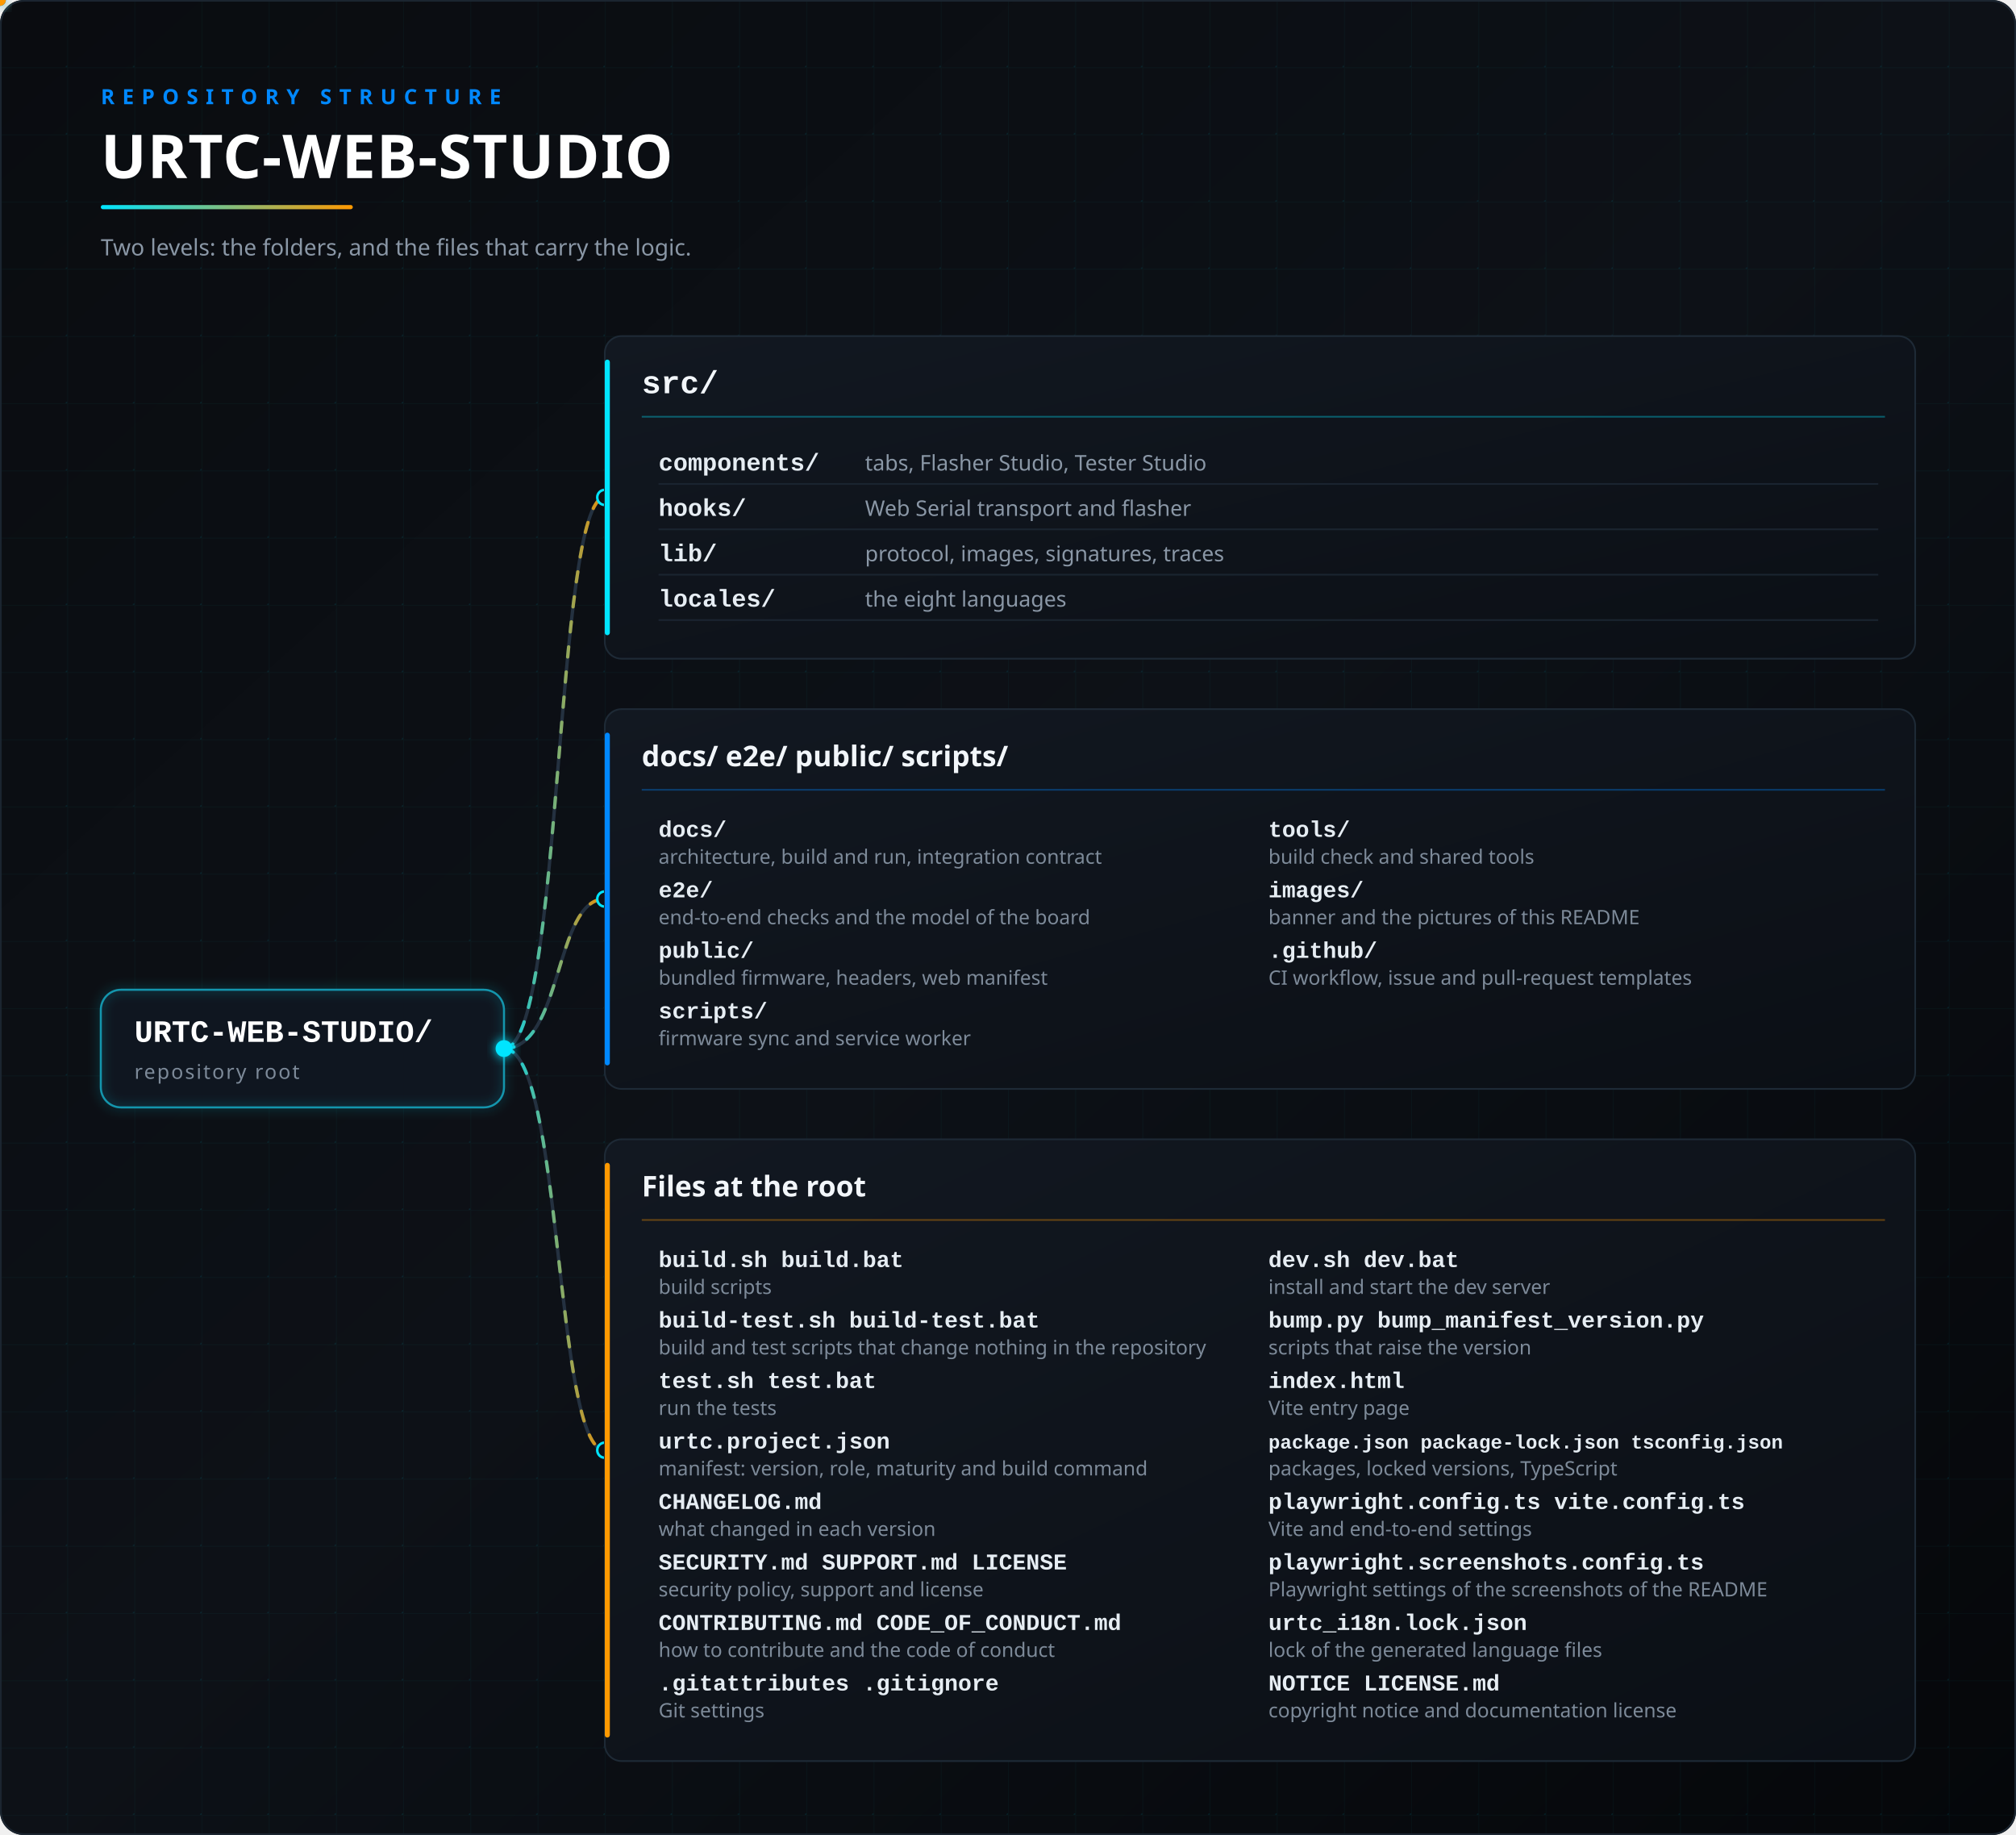
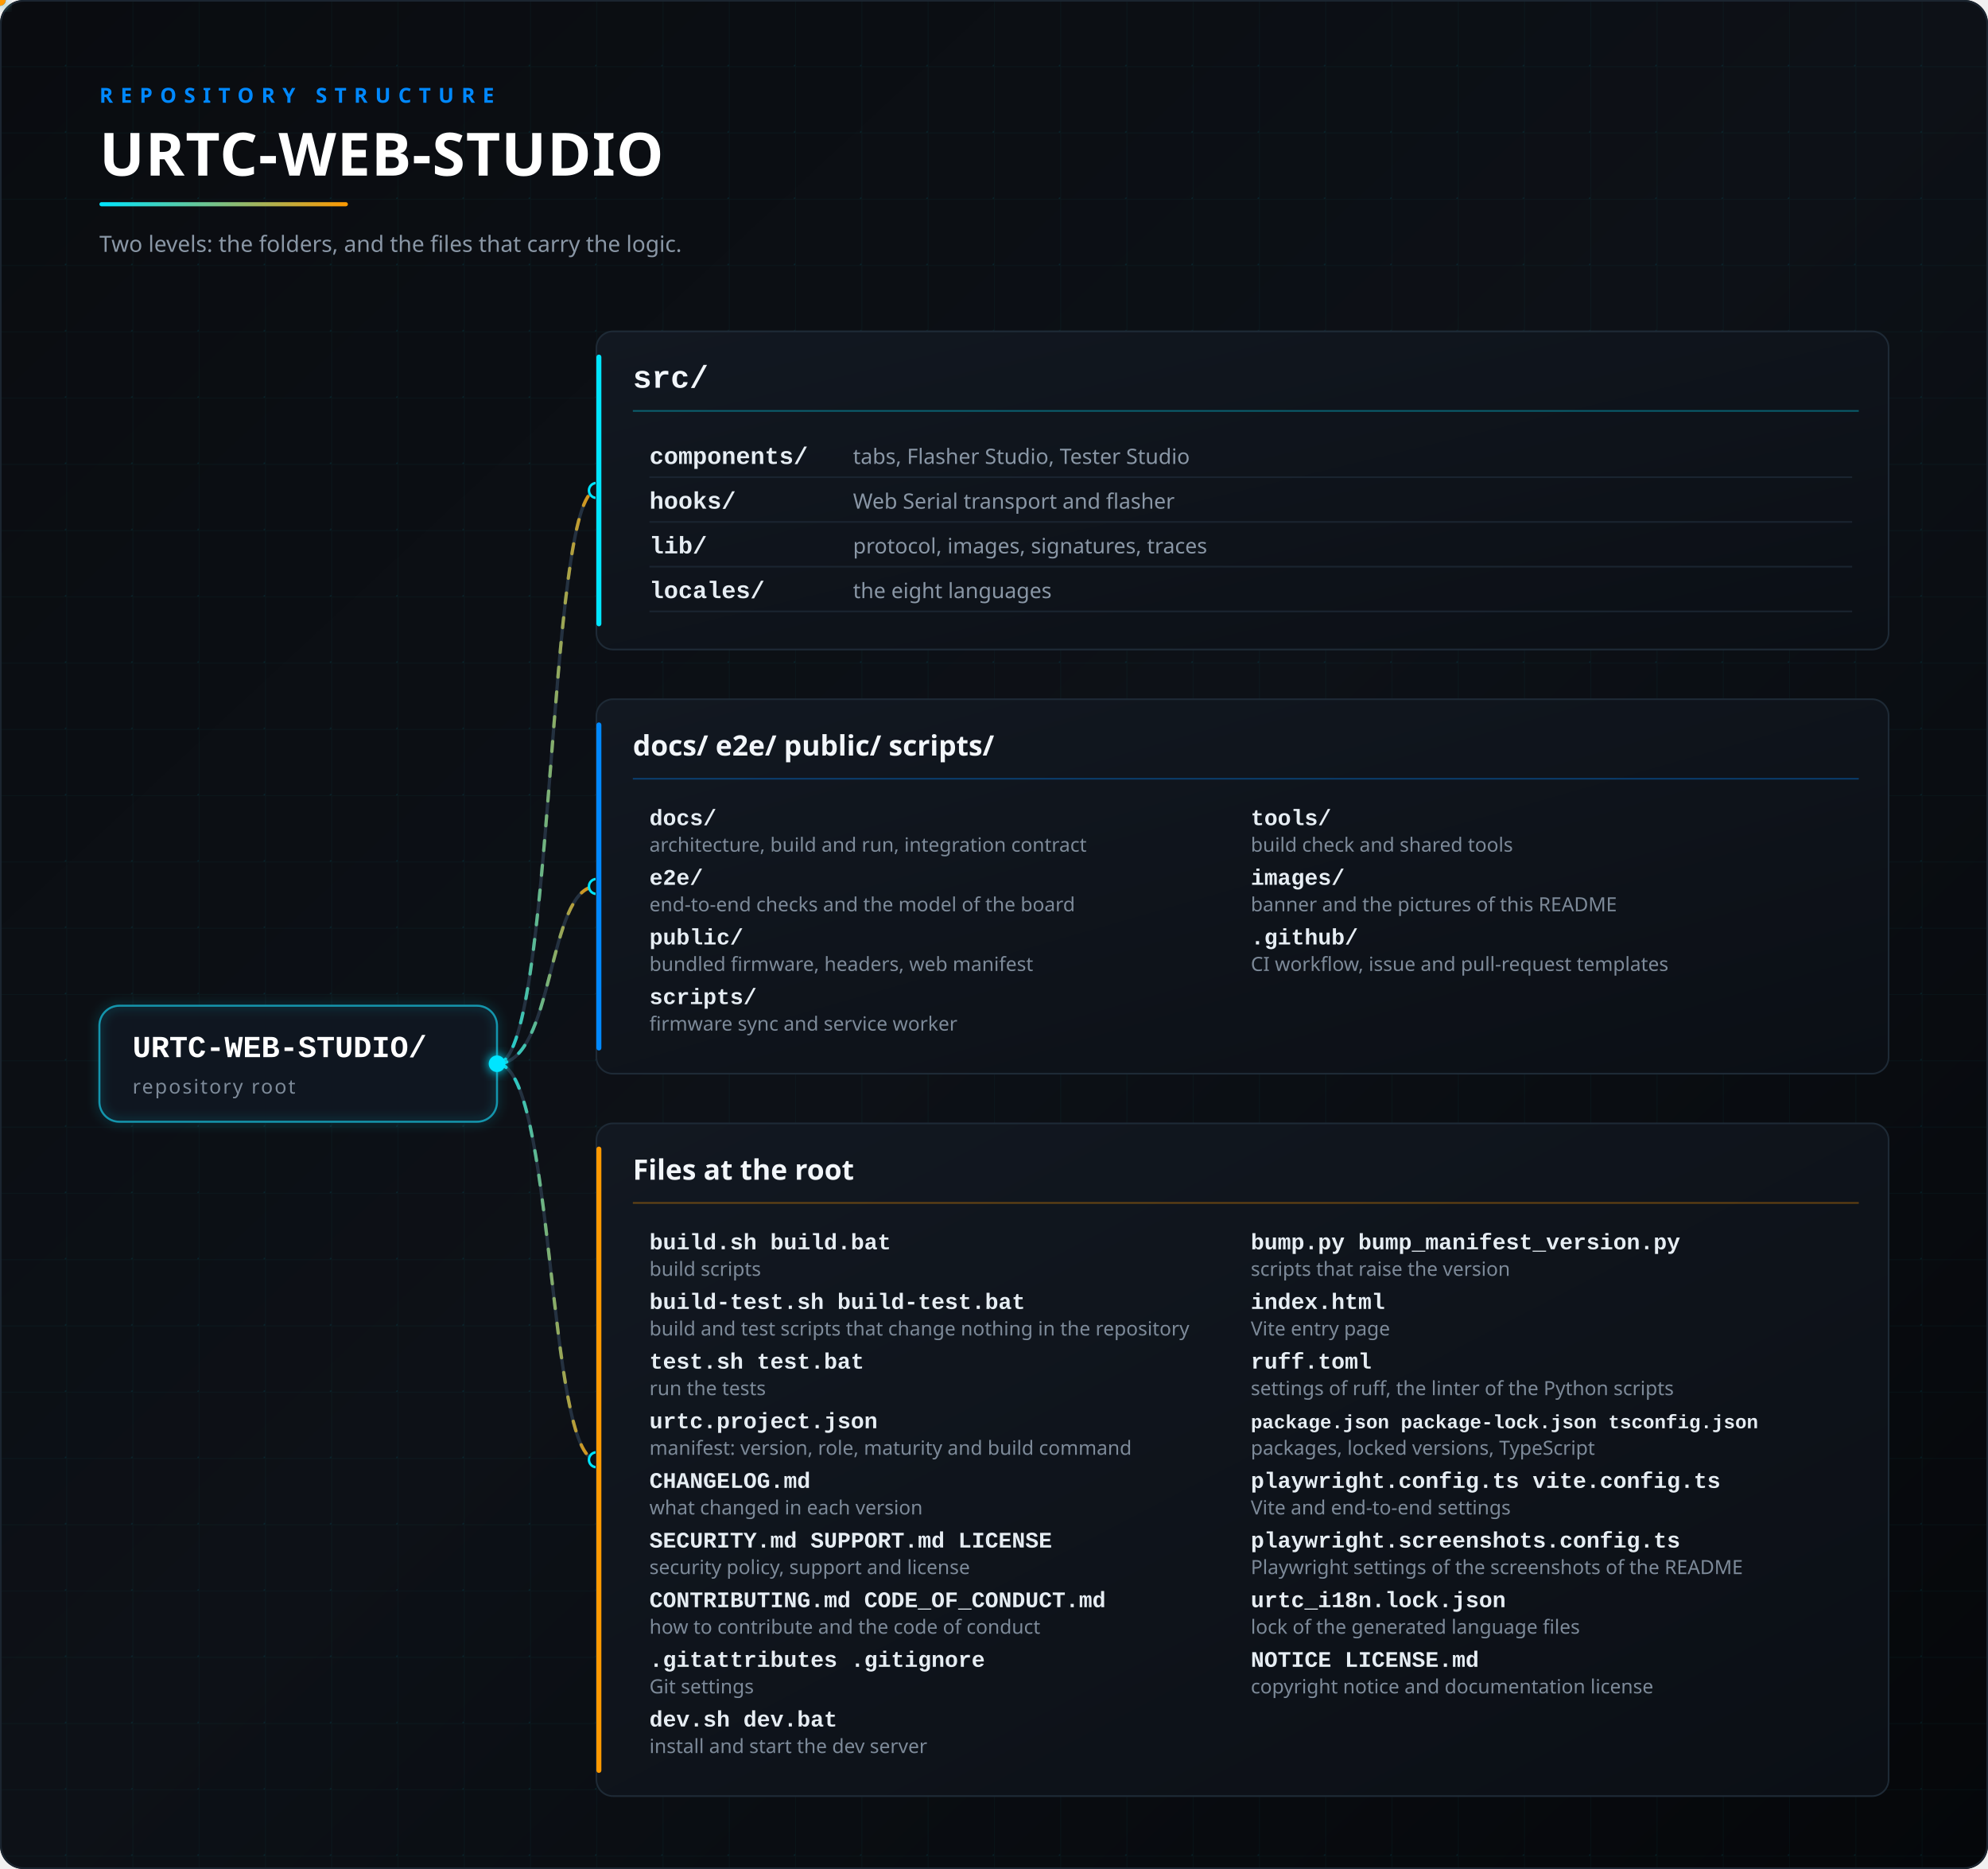
- <svg xmlns="http://www.w3.org/2000/svg" viewBox="0 0 1200 1092" width="100%" role="img" aria-labelledby="t d">
+ <svg xmlns="http://www.w3.org/2000/svg" viewBox="0 0 1200 1128" width="100%" role="img" aria-labelledby="t d">
  <defs>
    <linearGradient id="bg" x1="0" y1="0" x2="1" y2="1">
      <stop offset="0" stop-color="#0A0C10" />
      <stop offset="0.5" stop-color="#0D1117" />
      <stop offset="1" stop-color="#05070A" />
    </linearGradient>
    <linearGradient id="card" x1="0" y1="0" x2="1" y2="1">
      <stop offset="0" stop-color="#121821" />
      <stop offset="1" stop-color="#0B0F15" />
    </linearGradient>
    <linearGradient id="line" x1="0" y1="0" x2="1" y2="0">
      <stop offset="0" stop-color="#00E5FF" />
      <stop offset="1" stop-color="#FF9900" />
    </linearGradient>
    <filter id="glow" x="-50%" y="-50%" width="200%" height="200%">
      <feGaussianBlur stdDeviation="3" result="b" />
      <feMerge>
        <feMergeNode in="b" />
        <feMergeNode in="SourceGraphic" />
      </feMerge>
    </filter>
    <pattern id="grid" width="40" height="40" patternUnits="userSpaceOnUse">
      <path d="M40 0H0V40" fill="none" stroke="#00E5FF" stroke-opacity="0.035" />
      <circle cx="40" cy="40" r="1" fill="#00E5FF" fill-opacity="0.09" />
    </pattern>
  </defs>
-   <rect width="1200" height="1092" rx="14" fill="url(#bg)" />
-   <rect width="1200" height="1092" rx="14" fill="url(#grid)" />
-   <rect x="0.5" y="0.5" width="1199" height="1091" rx="14" fill="none" stroke="#1B2530" />
+   <rect width="1200" height="1128" rx="14" fill="url(#bg)" />
+   <rect width="1200" height="1128" rx="14" fill="url(#grid)" />
+   <rect x="0.5" y="0.5" width="1199" height="1127" rx="14" fill="none" stroke="#1B2530" />
  <text x="60" y="62" font-family="'Segoe UI','Noto Sans','Noto Sans CJK SC','Microsoft YaHei','Yu Gothic','Helvetica Neue',Helvetica,Arial,sans-serif" font-size="12.5" font-weight="600" fill="#0088FF" text-anchor="start" letter-spacing="4.5">REPOSITORY STRUCTURE</text>
  <text x="60" y="106" font-family="'Segoe UI','Noto Sans','Noto Sans CJK SC','Microsoft YaHei','Yu Gothic','Helvetica Neue',Helvetica,Arial,sans-serif" font-size="36" font-weight="700" fill="#FFFFFF" text-anchor="start" letter-spacing="0.5">URTC-WEB-STUDIO</text>
  <rect x="60" y="122" width="150" height="2.5" rx="1.25" fill="url(#line)">
    <animate attributeName="width" values="40;150;150" keyTimes="0;0.4;1" dur="3s" repeatCount="indefinite" />
  </rect>
  <text x="60" y="152" font-family="'Segoe UI','Noto Sans','Noto Sans CJK SC','Microsoft YaHei','Yu Gothic','Helvetica Neue',Helvetica,Arial,sans-serif" font-size="13.5" font-weight="400" fill="#8A97A6" text-anchor="start">Two levels: the folders, and the files that carry the logic.</text>
-   <path id="c0" d="M300,624 C335,624 330,296 360,296" fill="none" stroke="#243140" stroke-width="2" />
-   <path d="M300,624 C335,624 330,296 360,296" fill="none" stroke="url(#line)" stroke-width="2" stroke-linecap="round" stroke-dasharray="6 9" opacity="0.9">
+   <path id="c0" d="M300,642 C335,642 330,296 360,296" fill="none" stroke="#243140" stroke-width="2" />
+   <path d="M300,642 C335,642 330,296 360,296" fill="none" stroke="url(#line)" stroke-width="2" stroke-linecap="round" stroke-dasharray="6 9" opacity="0.9">
    <animate attributeName="stroke-dashoffset" from="0" to="-30" dur="1.6s" repeatCount="indefinite" />
  </path>
  <circle cx="360" cy="296" r="4.5" fill="#0D1117" stroke="#00E5FF" stroke-width="1.5" />
-   <path id="c1" d="M300,624 C335,624 330,535 360,535" fill="none" stroke="#243140" stroke-width="2" />
-   <path d="M300,624 C335,624 330,535 360,535" fill="none" stroke="url(#line)" stroke-width="2" stroke-linecap="round" stroke-dasharray="6 9" opacity="0.9">
+   <path id="c1" d="M300,642 C335,642 330,535 360,535" fill="none" stroke="#243140" stroke-width="2" />
+   <path d="M300,642 C335,642 330,535 360,535" fill="none" stroke="url(#line)" stroke-width="2" stroke-linecap="round" stroke-dasharray="6 9" opacity="0.9">
    <animate attributeName="stroke-dashoffset" from="0" to="-30" dur="1.6s" repeatCount="indefinite" />
  </path>
  <circle cx="360" cy="535" r="4.5" fill="#0D1117" stroke="#00E5FF" stroke-width="1.5" />
-   <path id="c2" d="M300,624 C335,624 330,863 360,863" fill="none" stroke="#243140" stroke-width="2" />
-   <path d="M300,624 C335,624 330,863 360,863" fill="none" stroke="url(#line)" stroke-width="2" stroke-linecap="round" stroke-dasharray="6 9" opacity="0.9">
+   <path id="c2" d="M300,642 C335,642 330,881 360,881" fill="none" stroke="#243140" stroke-width="2" />
+   <path d="M300,642 C335,642 330,881 360,881" fill="none" stroke="url(#line)" stroke-width="2" stroke-linecap="round" stroke-dasharray="6 9" opacity="0.9">
    <animate attributeName="stroke-dashoffset" from="0" to="-30" dur="1.6s" repeatCount="indefinite" />
  </path>
-   <circle cx="360" cy="863" r="4.5" fill="#0D1117" stroke="#00E5FF" stroke-width="1.5" />
+   <circle cx="360" cy="881" r="4.5" fill="#0D1117" stroke="#00E5FF" stroke-width="1.5" />
  <circle r="3.5" fill="#00E5FF" filter="url(#glow)">
    <animateMotion dur="3.4s" repeatCount="indefinite">
      <mpath href="#c0" />
    </animateMotion>
  </circle>
  <circle r="3.5" fill="#0088FF" filter="url(#glow)">
    <animateMotion dur="4.2s" repeatCount="indefinite">
      <mpath href="#c1" />
    </animateMotion>
  </circle>
  <circle r="3.5" fill="#FF9900" filter="url(#glow)">
    <animateMotion dur="5.0s" repeatCount="indefinite">
      <mpath href="#c2" />
    </animateMotion>
  </circle>
-   <rect x="60" y="589" width="240" height="70" rx="12" fill="#0F1620" stroke="#2A3A4C" stroke-width="1.2" />
-   <rect x="60" y="589" width="240" height="70" rx="12" fill="none" stroke="#00E5FF" stroke-opacity="0.5" stroke-width="1.2" filter="url(#glow)">
+   <rect x="60" y="607" width="240" height="70" rx="12" fill="#0F1620" stroke="#2A3A4C" stroke-width="1.2" />
+   <rect x="60" y="607" width="240" height="70" rx="12" fill="none" stroke="#00E5FF" stroke-opacity="0.5" stroke-width="1.2" filter="url(#glow)">
    <animate attributeName="stroke-opacity" values="0.15;0.6;0.15" dur="3.6s" repeatCount="indefinite" />
  </rect>
-   <text x="80" y="620" font-family="'JetBrains Mono','Cascadia Code','SFMono-Regular',Consolas,'Liberation Mono',monospace" font-size="18.5" font-weight="700" fill="#FFFFFF" text-anchor="start">URTC-WEB-STUDIO/</text>
-   <text x="80" y="642" font-family="'Segoe UI','Noto Sans','Noto Sans CJK SC','Microsoft YaHei','Yu Gothic','Helvetica Neue',Helvetica,Arial,sans-serif" font-size="12" font-weight="400" fill="#7D8A99" text-anchor="start" letter-spacing="1">repository root</text>
-   <circle cx="300" cy="624" r="5" fill="#00E5FF" filter="url(#glow)" />
+   <text x="80" y="638" font-family="'JetBrains Mono','Cascadia Code','SFMono-Regular',Consolas,'Liberation Mono',monospace" font-size="18.5" font-weight="700" fill="#FFFFFF" text-anchor="start">URTC-WEB-STUDIO/</text>
+   <text x="80" y="660" font-family="'Segoe UI','Noto Sans','Noto Sans CJK SC','Microsoft YaHei','Yu Gothic','Helvetica Neue',Helvetica,Arial,sans-serif" font-size="12" font-weight="400" fill="#7D8A99" text-anchor="start" letter-spacing="1">repository root</text>
+   <circle cx="300" cy="642" r="5" fill="#00E5FF" filter="url(#glow)" />
  <rect x="360" y="200" width="780" height="192" rx="10" fill="url(#card)" stroke="#1E2A36" stroke-width="1" />
  <rect x="360" y="214" width="3" height="164" rx="1.5" fill="#00E5FF">
    <animate attributeName="opacity" values="0.55;1;0.55" dur="4s" begin="0s" repeatCount="indefinite" />
  </rect>
  <text x="382" y="234" font-family="'JetBrains Mono','Cascadia Code','SFMono-Regular',Consolas,'Liberation Mono',monospace" font-size="19" font-weight="700" fill="#F2F6FA" text-anchor="start">src/</text>
  <line x1="382" y1="248" x2="1122" y2="248" stroke="#00E5FF" stroke-opacity="0.35" stroke-width="1" />
  <text x="392" y="280" font-family="'JetBrains Mono','Cascadia Code','SFMono-Regular',Consolas,'Liberation Mono',monospace" font-size="14.5" font-weight="600" fill="#E6EDF3" text-anchor="start">components/</text>
  <text x="514.89" y="280" font-family="'Segoe UI','Noto Sans','Noto Sans CJK SC','Microsoft YaHei','Yu Gothic','Helvetica Neue',Helvetica,Arial,sans-serif" font-size="12.8" font-weight="400" fill="#8A97A6" text-anchor="start">tabs, Flasher Studio, Tester Studio</text>
  <line x1="392" y1="288" x2="1118" y2="288" stroke="#1A2430" stroke-width="1" />
  <text x="392" y="307" font-family="'JetBrains Mono','Cascadia Code','SFMono-Regular',Consolas,'Liberation Mono',monospace" font-size="14.5" font-weight="600" fill="#E6EDF3" text-anchor="start">hooks/</text>
  <text x="514.89" y="307" font-family="'Segoe UI','Noto Sans','Noto Sans CJK SC','Microsoft YaHei','Yu Gothic','Helvetica Neue',Helvetica,Arial,sans-serif" font-size="12.8" font-weight="400" fill="#8A97A6" text-anchor="start">Web Serial transport and flasher</text>
  <line x1="392" y1="315" x2="1118" y2="315" stroke="#1A2430" stroke-width="1" />
  <text x="392" y="334" font-family="'JetBrains Mono','Cascadia Code','SFMono-Regular',Consolas,'Liberation Mono',monospace" font-size="14.5" font-weight="600" fill="#E6EDF3" text-anchor="start">lib/</text>
  <text x="514.89" y="334" font-family="'Segoe UI','Noto Sans','Noto Sans CJK SC','Microsoft YaHei','Yu Gothic','Helvetica Neue',Helvetica,Arial,sans-serif" font-size="12.8" font-weight="400" fill="#8A97A6" text-anchor="start">protocol, images, signatures, traces</text>
  <line x1="392" y1="342" x2="1118" y2="342" stroke="#1A2430" stroke-width="1" />
  <text x="392" y="361" font-family="'JetBrains Mono','Cascadia Code','SFMono-Regular',Consolas,'Liberation Mono',monospace" font-size="14.5" font-weight="600" fill="#E6EDF3" text-anchor="start">locales/</text>
  <text x="514.89" y="361" font-family="'Segoe UI','Noto Sans','Noto Sans CJK SC','Microsoft YaHei','Yu Gothic','Helvetica Neue',Helvetica,Arial,sans-serif" font-size="12.8" font-weight="400" fill="#8A97A6" text-anchor="start">the eight languages</text>
  <line x1="392" y1="369" x2="1118" y2="369" stroke="#1A2430" stroke-width="1" />
  <rect x="360" y="422" width="780" height="226" rx="10" fill="url(#card)" stroke="#1E2A36" stroke-width="1" />
  <rect x="360" y="436" width="3" height="198" rx="1.5" fill="#0088FF">
    <animate attributeName="opacity" values="0.55;1;0.55" dur="4s" begin="0.6s" repeatCount="indefinite" />
  </rect>
  <text x="382" y="456" font-family="'Segoe UI','Noto Sans','Noto Sans CJK SC','Microsoft YaHei','Yu Gothic','Helvetica Neue',Helvetica,Arial,sans-serif" font-size="17" font-weight="700" fill="#F2F6FA" text-anchor="start">docs/ e2e/ public/ scripts/</text>
  <line x1="382" y1="470" x2="1122" y2="470" stroke="#0088FF" stroke-opacity="0.35" stroke-width="1" />
  <text x="392" y="498" font-family="'JetBrains Mono','Cascadia Code','SFMono-Regular',Consolas,'Liberation Mono',monospace" font-size="13.5" font-weight="600" fill="#E6EDF3" text-anchor="start">docs/</text>
  <text x="392" y="514" font-family="'Segoe UI','Noto Sans','Noto Sans CJK SC','Microsoft YaHei','Yu Gothic','Helvetica Neue',Helvetica,Arial,sans-serif" font-size="11.8" font-weight="400" fill="#7D8A99" text-anchor="start">architecture, build and run, integration contract</text>
  <text x="392" y="534" font-family="'JetBrains Mono','Cascadia Code','SFMono-Regular',Consolas,'Liberation Mono',monospace" font-size="13.5" font-weight="600" fill="#E6EDF3" text-anchor="start">e2e/</text>
  <text x="392" y="550" font-family="'Segoe UI','Noto Sans','Noto Sans CJK SC','Microsoft YaHei','Yu Gothic','Helvetica Neue',Helvetica,Arial,sans-serif" font-size="11.8" font-weight="400" fill="#7D8A99" text-anchor="start">end-to-end checks and the model of the board</text>
  <text x="392" y="570" font-family="'JetBrains Mono','Cascadia Code','SFMono-Regular',Consolas,'Liberation Mono',monospace" font-size="13.5" font-weight="600" fill="#E6EDF3" text-anchor="start">public/</text>
  <text x="392" y="586" font-family="'Segoe UI','Noto Sans','Noto Sans CJK SC','Microsoft YaHei','Yu Gothic','Helvetica Neue',Helvetica,Arial,sans-serif" font-size="11.8" font-weight="400" fill="#7D8A99" text-anchor="start">bundled firmware, headers, web manifest</text>
  <text x="392" y="606" font-family="'JetBrains Mono','Cascadia Code','SFMono-Regular',Consolas,'Liberation Mono',monospace" font-size="13.5" font-weight="600" fill="#E6EDF3" text-anchor="start">scripts/</text>
  <text x="392" y="622" font-family="'Segoe UI','Noto Sans','Noto Sans CJK SC','Microsoft YaHei','Yu Gothic','Helvetica Neue',Helvetica,Arial,sans-serif" font-size="11.8" font-weight="400" fill="#7D8A99" text-anchor="start">firmware sync and service worker</text>
  <text x="755" y="498" font-family="'JetBrains Mono','Cascadia Code','SFMono-Regular',Consolas,'Liberation Mono',monospace" font-size="13.5" font-weight="600" fill="#E6EDF3" text-anchor="start">tools/</text>
  <text x="755" y="514" font-family="'Segoe UI','Noto Sans','Noto Sans CJK SC','Microsoft YaHei','Yu Gothic','Helvetica Neue',Helvetica,Arial,sans-serif" font-size="11.8" font-weight="400" fill="#7D8A99" text-anchor="start">build check and shared tools</text>
  <text x="755" y="534" font-family="'JetBrains Mono','Cascadia Code','SFMono-Regular',Consolas,'Liberation Mono',monospace" font-size="13.5" font-weight="600" fill="#E6EDF3" text-anchor="start">images/</text>
  <text x="755" y="550" font-family="'Segoe UI','Noto Sans','Noto Sans CJK SC','Microsoft YaHei','Yu Gothic','Helvetica Neue',Helvetica,Arial,sans-serif" font-size="11.8" font-weight="400" fill="#7D8A99" text-anchor="start">banner and the pictures of this README</text>
  <text x="755" y="570" font-family="'JetBrains Mono','Cascadia Code','SFMono-Regular',Consolas,'Liberation Mono',monospace" font-size="13.5" font-weight="600" fill="#E6EDF3" text-anchor="start">.github/</text>
  <text x="755" y="586" font-family="'Segoe UI','Noto Sans','Noto Sans CJK SC','Microsoft YaHei','Yu Gothic','Helvetica Neue',Helvetica,Arial,sans-serif" font-size="11.8" font-weight="400" fill="#7D8A99" text-anchor="start">CI workflow, issue and pull-request templates</text>
-   <rect x="360" y="678" width="780" height="370" rx="10" fill="url(#card)" stroke="#1E2A36" stroke-width="1" />
-   <rect x="360" y="692" width="3" height="342" rx="1.5" fill="#FF9900">
+   <rect x="360" y="678" width="780" height="406" rx="10" fill="url(#card)" stroke="#1E2A36" stroke-width="1" />
+   <rect x="360" y="692" width="3" height="378" rx="1.5" fill="#FF9900">
    <animate attributeName="opacity" values="0.55;1;0.55" dur="4s" begin="1.2s" repeatCount="indefinite" />
  </rect>
  <text x="382" y="712" font-family="'Segoe UI','Noto Sans','Noto Sans CJK SC','Microsoft YaHei','Yu Gothic','Helvetica Neue',Helvetica,Arial,sans-serif" font-size="17" font-weight="700" fill="#F2F6FA" text-anchor="start">Files at the root</text>
  <line x1="382" y1="726" x2="1122" y2="726" stroke="#FF9900" stroke-opacity="0.35" stroke-width="1" />
  <text x="392" y="754" font-family="'JetBrains Mono','Cascadia Code','SFMono-Regular',Consolas,'Liberation Mono',monospace" font-size="13.5" font-weight="600" fill="#E6EDF3" text-anchor="start">build.sh  build.bat</text>
  <text x="392" y="770" font-family="'Segoe UI','Noto Sans','Noto Sans CJK SC','Microsoft YaHei','Yu Gothic','Helvetica Neue',Helvetica,Arial,sans-serif" font-size="11.8" font-weight="400" fill="#7D8A99" text-anchor="start">build scripts</text>
  <text x="392" y="790" font-family="'JetBrains Mono','Cascadia Code','SFMono-Regular',Consolas,'Liberation Mono',monospace" font-size="13.5" font-weight="600" fill="#E6EDF3" text-anchor="start">build-test.sh  build-test.bat</text>
  <text x="392" y="806" font-family="'Segoe UI','Noto Sans','Noto Sans CJK SC','Microsoft YaHei','Yu Gothic','Helvetica Neue',Helvetica,Arial,sans-serif" font-size="11.8" font-weight="400" fill="#7D8A99" text-anchor="start">build and test scripts that change nothing in the repository</text>
  <text x="392" y="826" font-family="'JetBrains Mono','Cascadia Code','SFMono-Regular',Consolas,'Liberation Mono',monospace" font-size="13.5" font-weight="600" fill="#E6EDF3" text-anchor="start">test.sh  test.bat</text>
  <text x="392" y="842" font-family="'Segoe UI','Noto Sans','Noto Sans CJK SC','Microsoft YaHei','Yu Gothic','Helvetica Neue',Helvetica,Arial,sans-serif" font-size="11.8" font-weight="400" fill="#7D8A99" text-anchor="start">run the tests</text>
  <text x="392" y="862" font-family="'JetBrains Mono','Cascadia Code','SFMono-Regular',Consolas,'Liberation Mono',monospace" font-size="13.5" font-weight="600" fill="#E6EDF3" text-anchor="start">urtc.project.json</text>
  <text x="392" y="878" font-family="'Segoe UI','Noto Sans','Noto Sans CJK SC','Microsoft YaHei','Yu Gothic','Helvetica Neue',Helvetica,Arial,sans-serif" font-size="11.8" font-weight="400" fill="#7D8A99" text-anchor="start">manifest: version, role, maturity and build command</text>
  <text x="392" y="898" font-family="'JetBrains Mono','Cascadia Code','SFMono-Regular',Consolas,'Liberation Mono',monospace" font-size="13.5" font-weight="600" fill="#E6EDF3" text-anchor="start">CHANGELOG.md</text>
  <text x="392" y="914" font-family="'Segoe UI','Noto Sans','Noto Sans CJK SC','Microsoft YaHei','Yu Gothic','Helvetica Neue',Helvetica,Arial,sans-serif" font-size="11.8" font-weight="400" fill="#7D8A99" text-anchor="start">what changed in each version</text>
  <text x="392" y="934" font-family="'JetBrains Mono','Cascadia Code','SFMono-Regular',Consolas,'Liberation Mono',monospace" font-size="13.5" font-weight="600" fill="#E6EDF3" text-anchor="start">SECURITY.md  SUPPORT.md  LICENSE</text>
  <text x="392" y="950" font-family="'Segoe UI','Noto Sans','Noto Sans CJK SC','Microsoft YaHei','Yu Gothic','Helvetica Neue',Helvetica,Arial,sans-serif" font-size="11.8" font-weight="400" fill="#7D8A99" text-anchor="start">security policy, support and license</text>
  <text x="392" y="970" font-family="'JetBrains Mono','Cascadia Code','SFMono-Regular',Consolas,'Liberation Mono',monospace" font-size="13.5" font-weight="600" fill="#E6EDF3" text-anchor="start">CONTRIBUTING.md  CODE_OF_CONDUCT.md</text>
  <text x="392" y="986" font-family="'Segoe UI','Noto Sans','Noto Sans CJK SC','Microsoft YaHei','Yu Gothic','Helvetica Neue',Helvetica,Arial,sans-serif" font-size="11.8" font-weight="400" fill="#7D8A99" text-anchor="start">how to contribute and the code of conduct</text>
  <text x="392" y="1006" font-family="'JetBrains Mono','Cascadia Code','SFMono-Regular',Consolas,'Liberation Mono',monospace" font-size="13.5" font-weight="600" fill="#E6EDF3" text-anchor="start">.gitattributes  .gitignore</text>
  <text x="392" y="1022" font-family="'Segoe UI','Noto Sans','Noto Sans CJK SC','Microsoft YaHei','Yu Gothic','Helvetica Neue',Helvetica,Arial,sans-serif" font-size="11.8" font-weight="400" fill="#7D8A99" text-anchor="start">Git settings</text>
-   <text x="755" y="754" font-family="'JetBrains Mono','Cascadia Code','SFMono-Regular',Consolas,'Liberation Mono',monospace" font-size="13.5" font-weight="600" fill="#E6EDF3" text-anchor="start">dev.sh  dev.bat</text>
-   <text x="755" y="770" font-family="'Segoe UI','Noto Sans','Noto Sans CJK SC','Microsoft YaHei','Yu Gothic','Helvetica Neue',Helvetica,Arial,sans-serif" font-size="11.8" font-weight="400" fill="#7D8A99" text-anchor="start">install and start the dev server</text>
-   <text x="755" y="790" font-family="'JetBrains Mono','Cascadia Code','SFMono-Regular',Consolas,'Liberation Mono',monospace" font-size="13.5" font-weight="600" fill="#E6EDF3" text-anchor="start">bump.py  bump_manifest_version.py</text>
-   <text x="755" y="806" font-family="'Segoe UI','Noto Sans','Noto Sans CJK SC','Microsoft YaHei','Yu Gothic','Helvetica Neue',Helvetica,Arial,sans-serif" font-size="11.8" font-weight="400" fill="#7D8A99" text-anchor="start">scripts that raise the version</text>
-   <text x="755" y="826" font-family="'JetBrains Mono','Cascadia Code','SFMono-Regular',Consolas,'Liberation Mono',monospace" font-size="13.5" font-weight="600" fill="#E6EDF3" text-anchor="start">index.html</text>
-   <text x="755" y="842" font-family="'Segoe UI','Noto Sans','Noto Sans CJK SC','Microsoft YaHei','Yu Gothic','Helvetica Neue',Helvetica,Arial,sans-serif" font-size="11.8" font-weight="400" fill="#7D8A99" text-anchor="start">Vite entry page</text>
+   <text x="392" y="1042" font-family="'JetBrains Mono','Cascadia Code','SFMono-Regular',Consolas,'Liberation Mono',monospace" font-size="13.5" font-weight="600" fill="#E6EDF3" text-anchor="start">dev.sh  dev.bat</text>
+   <text x="392" y="1058" font-family="'Segoe UI','Noto Sans','Noto Sans CJK SC','Microsoft YaHei','Yu Gothic','Helvetica Neue',Helvetica,Arial,sans-serif" font-size="11.8" font-weight="400" fill="#7D8A99" text-anchor="start">install and start the dev server</text>
+   <text x="755" y="754" font-family="'JetBrains Mono','Cascadia Code','SFMono-Regular',Consolas,'Liberation Mono',monospace" font-size="13.5" font-weight="600" fill="#E6EDF3" text-anchor="start">bump.py  bump_manifest_version.py</text>
+   <text x="755" y="770" font-family="'Segoe UI','Noto Sans','Noto Sans CJK SC','Microsoft YaHei','Yu Gothic','Helvetica Neue',Helvetica,Arial,sans-serif" font-size="11.8" font-weight="400" fill="#7D8A99" text-anchor="start">scripts that raise the version</text>
+   <text x="755" y="790" font-family="'JetBrains Mono','Cascadia Code','SFMono-Regular',Consolas,'Liberation Mono',monospace" font-size="13.5" font-weight="600" fill="#E6EDF3" text-anchor="start">index.html</text>
+   <text x="755" y="806" font-family="'Segoe UI','Noto Sans','Noto Sans CJK SC','Microsoft YaHei','Yu Gothic','Helvetica Neue',Helvetica,Arial,sans-serif" font-size="11.8" font-weight="400" fill="#7D8A99" text-anchor="start">Vite entry page</text>
+   <text x="755" y="826" font-family="'JetBrains Mono','Cascadia Code','SFMono-Regular',Consolas,'Liberation Mono',monospace" font-size="13.5" font-weight="600" fill="#E6EDF3" text-anchor="start">ruff.toml</text>
+   <text x="755" y="842" font-family="'Segoe UI','Noto Sans','Noto Sans CJK SC','Microsoft YaHei','Yu Gothic','Helvetica Neue',Helvetica,Arial,sans-serif" font-size="11.8" font-weight="400" fill="#7D8A99" text-anchor="start">settings of ruff, the linter of the Python scripts</text>
  <text x="755" y="862" font-family="'JetBrains Mono','Cascadia Code','SFMono-Regular',Consolas,'Liberation Mono',monospace" font-size="11.6" font-weight="600" fill="#E6EDF3" text-anchor="start">package.json  package-lock.json  tsconfig.json</text>
  <text x="755" y="878" font-family="'Segoe UI','Noto Sans','Noto Sans CJK SC','Microsoft YaHei','Yu Gothic','Helvetica Neue',Helvetica,Arial,sans-serif" font-size="11.8" font-weight="400" fill="#7D8A99" text-anchor="start">packages, locked versions, TypeScript</text>
  <text x="755" y="898" font-family="'JetBrains Mono','Cascadia Code','SFMono-Regular',Consolas,'Liberation Mono',monospace" font-size="13.5" font-weight="600" fill="#E6EDF3" text-anchor="start">playwright.config.ts  vite.config.ts</text>
  <text x="755" y="914" font-family="'Segoe UI','Noto Sans','Noto Sans CJK SC','Microsoft YaHei','Yu Gothic','Helvetica Neue',Helvetica,Arial,sans-serif" font-size="11.8" font-weight="400" fill="#7D8A99" text-anchor="start">Vite and end-to-end settings</text>
  <text x="755" y="934" font-family="'JetBrains Mono','Cascadia Code','SFMono-Regular',Consolas,'Liberation Mono',monospace" font-size="13.5" font-weight="600" fill="#E6EDF3" text-anchor="start">playwright.screenshots.config.ts</text>
  <text x="755" y="950" font-family="'Segoe UI','Noto Sans','Noto Sans CJK SC','Microsoft YaHei','Yu Gothic','Helvetica Neue',Helvetica,Arial,sans-serif" font-size="11.8" font-weight="400" fill="#7D8A99" text-anchor="start">Playwright settings of the screenshots of the README</text>
  <text x="755" y="970" font-family="'JetBrains Mono','Cascadia Code','SFMono-Regular',Consolas,'Liberation Mono',monospace" font-size="13.5" font-weight="600" fill="#E6EDF3" text-anchor="start">urtc_i18n.lock.json</text>
  <text x="755" y="986" font-family="'Segoe UI','Noto Sans','Noto Sans CJK SC','Microsoft YaHei','Yu Gothic','Helvetica Neue',Helvetica,Arial,sans-serif" font-size="11.8" font-weight="400" fill="#7D8A99" text-anchor="start">lock of the generated language files</text>
  <text x="755" y="1006" font-family="'JetBrains Mono','Cascadia Code','SFMono-Regular',Consolas,'Liberation Mono',monospace" font-size="13.5" font-weight="600" fill="#E6EDF3" text-anchor="start">NOTICE  LICENSE.md</text>
  <text x="755" y="1022" font-family="'Segoe UI','Noto Sans','Noto Sans CJK SC','Microsoft YaHei','Yu Gothic','Helvetica Neue',Helvetica,Arial,sans-serif" font-size="11.8" font-weight="400" fill="#7D8A99" text-anchor="start">copyright notice and documentation license</text>
</svg>
